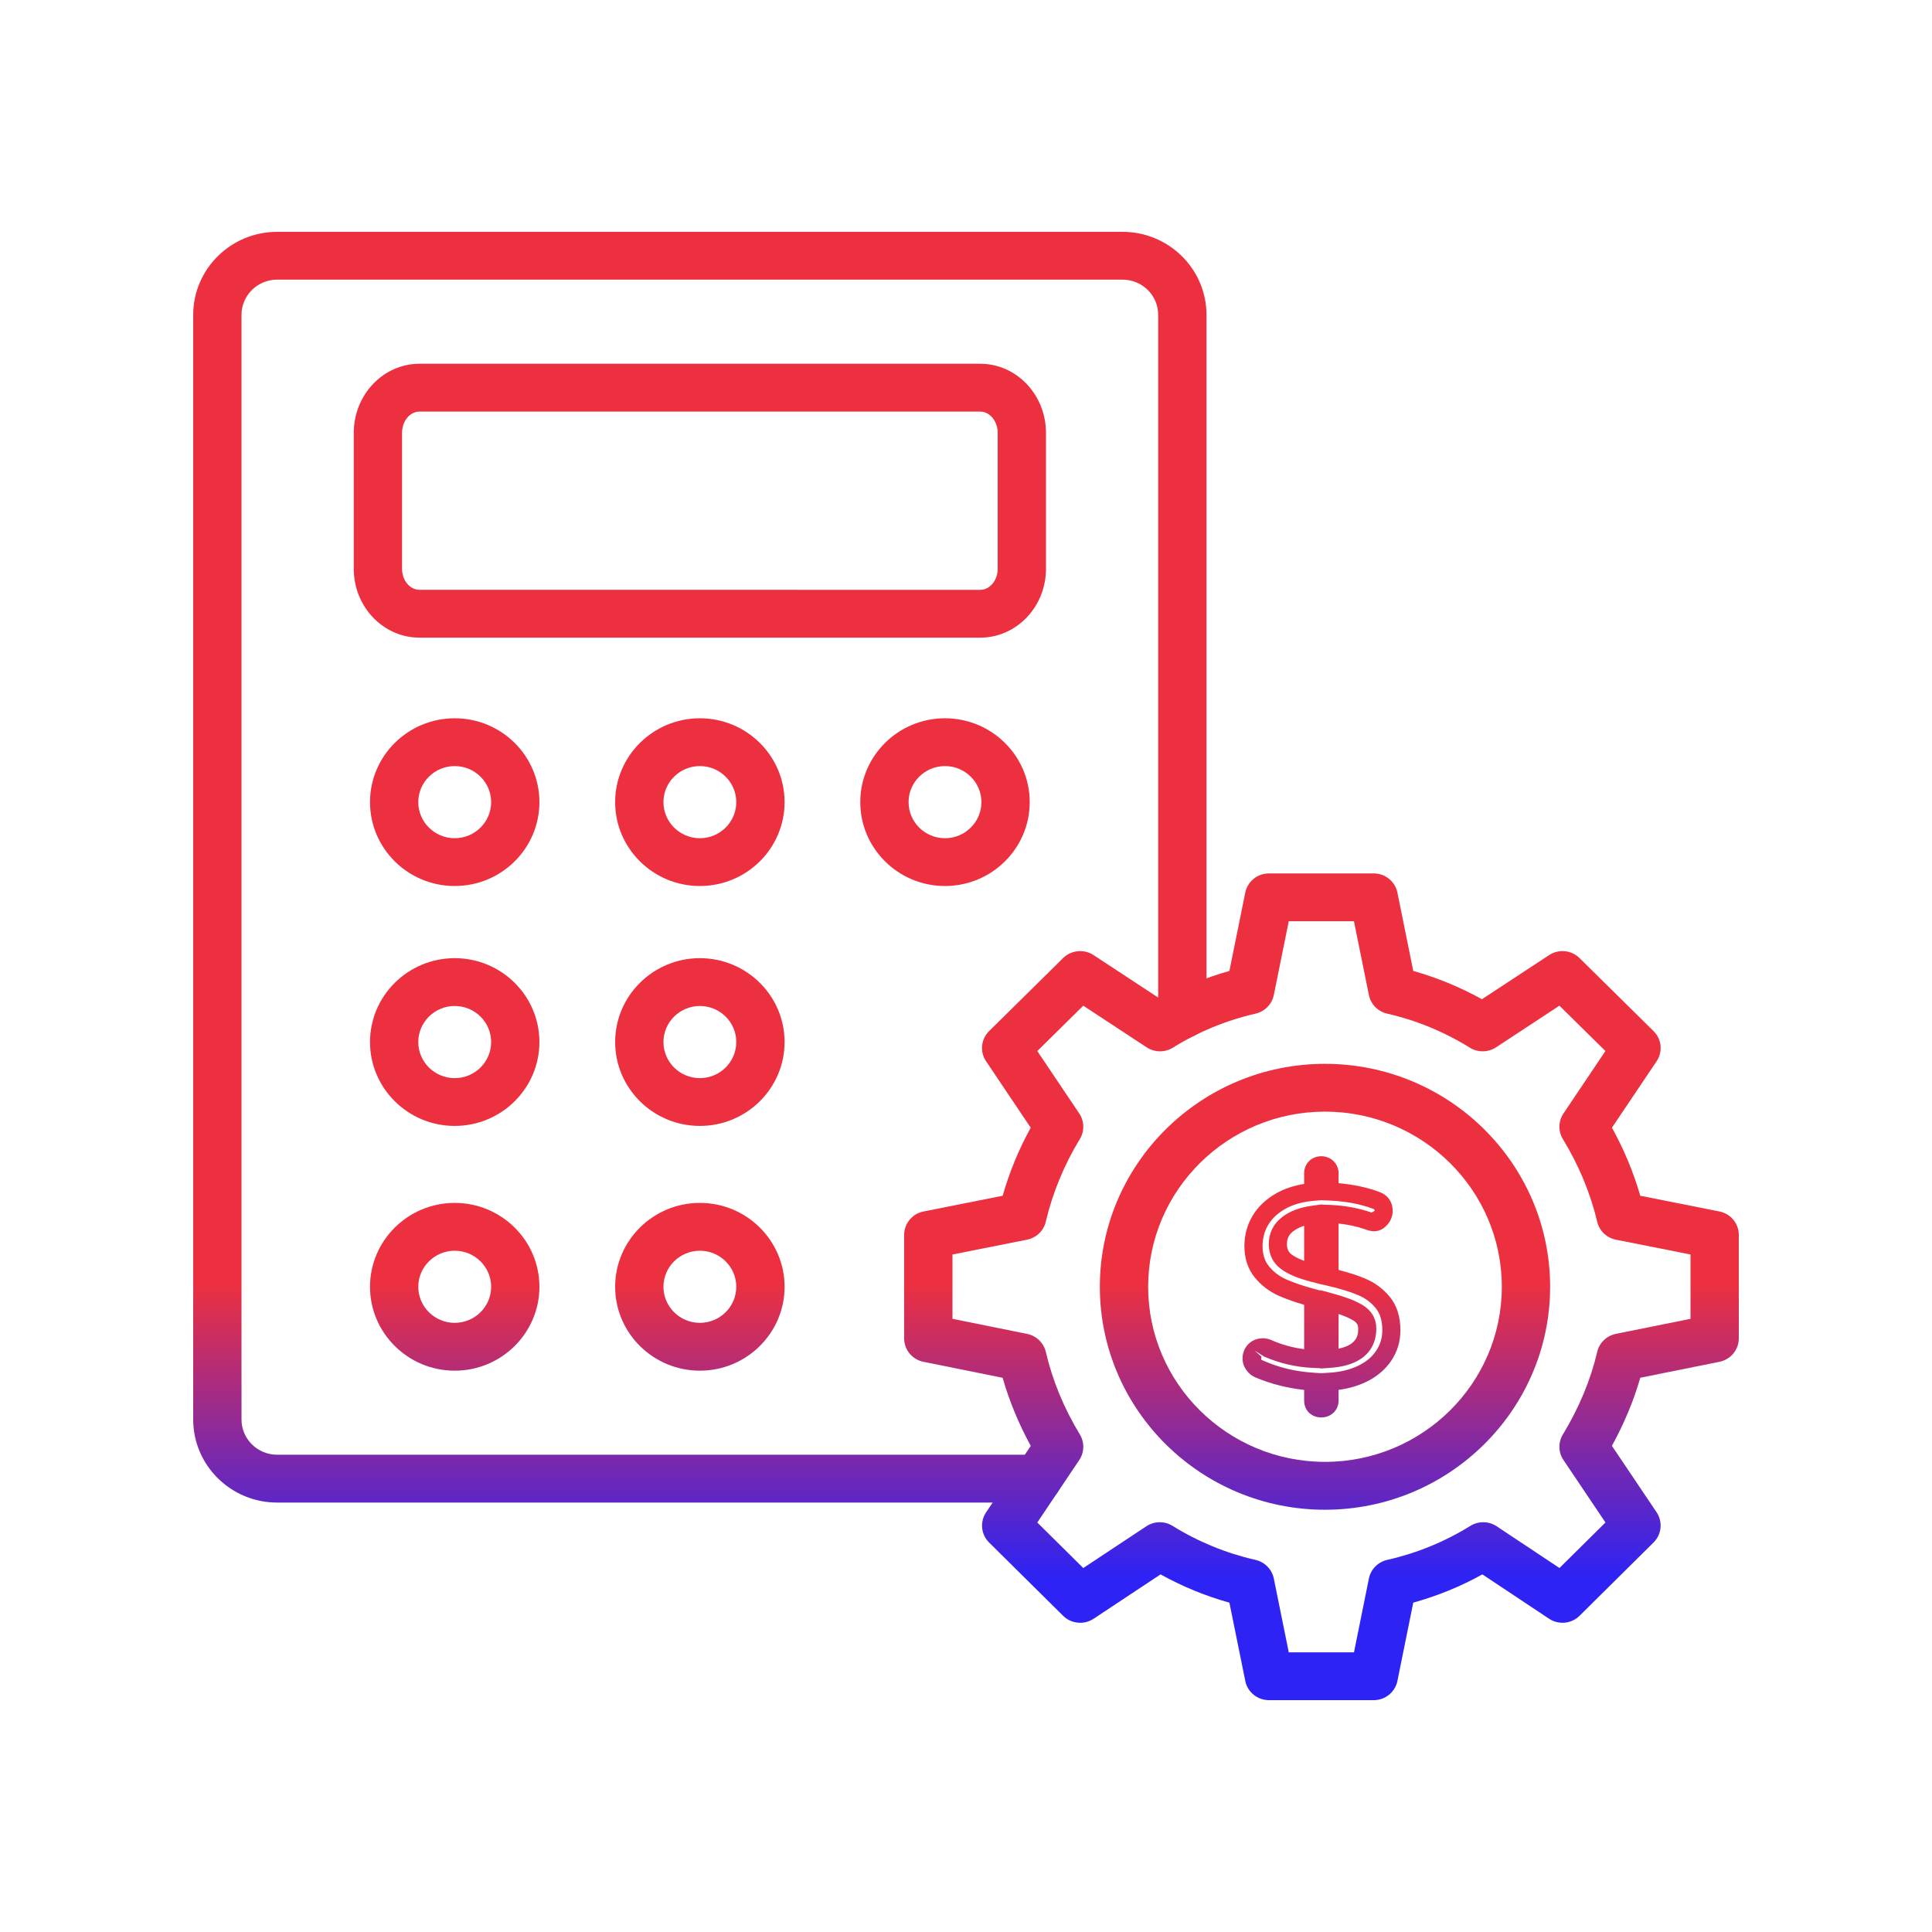
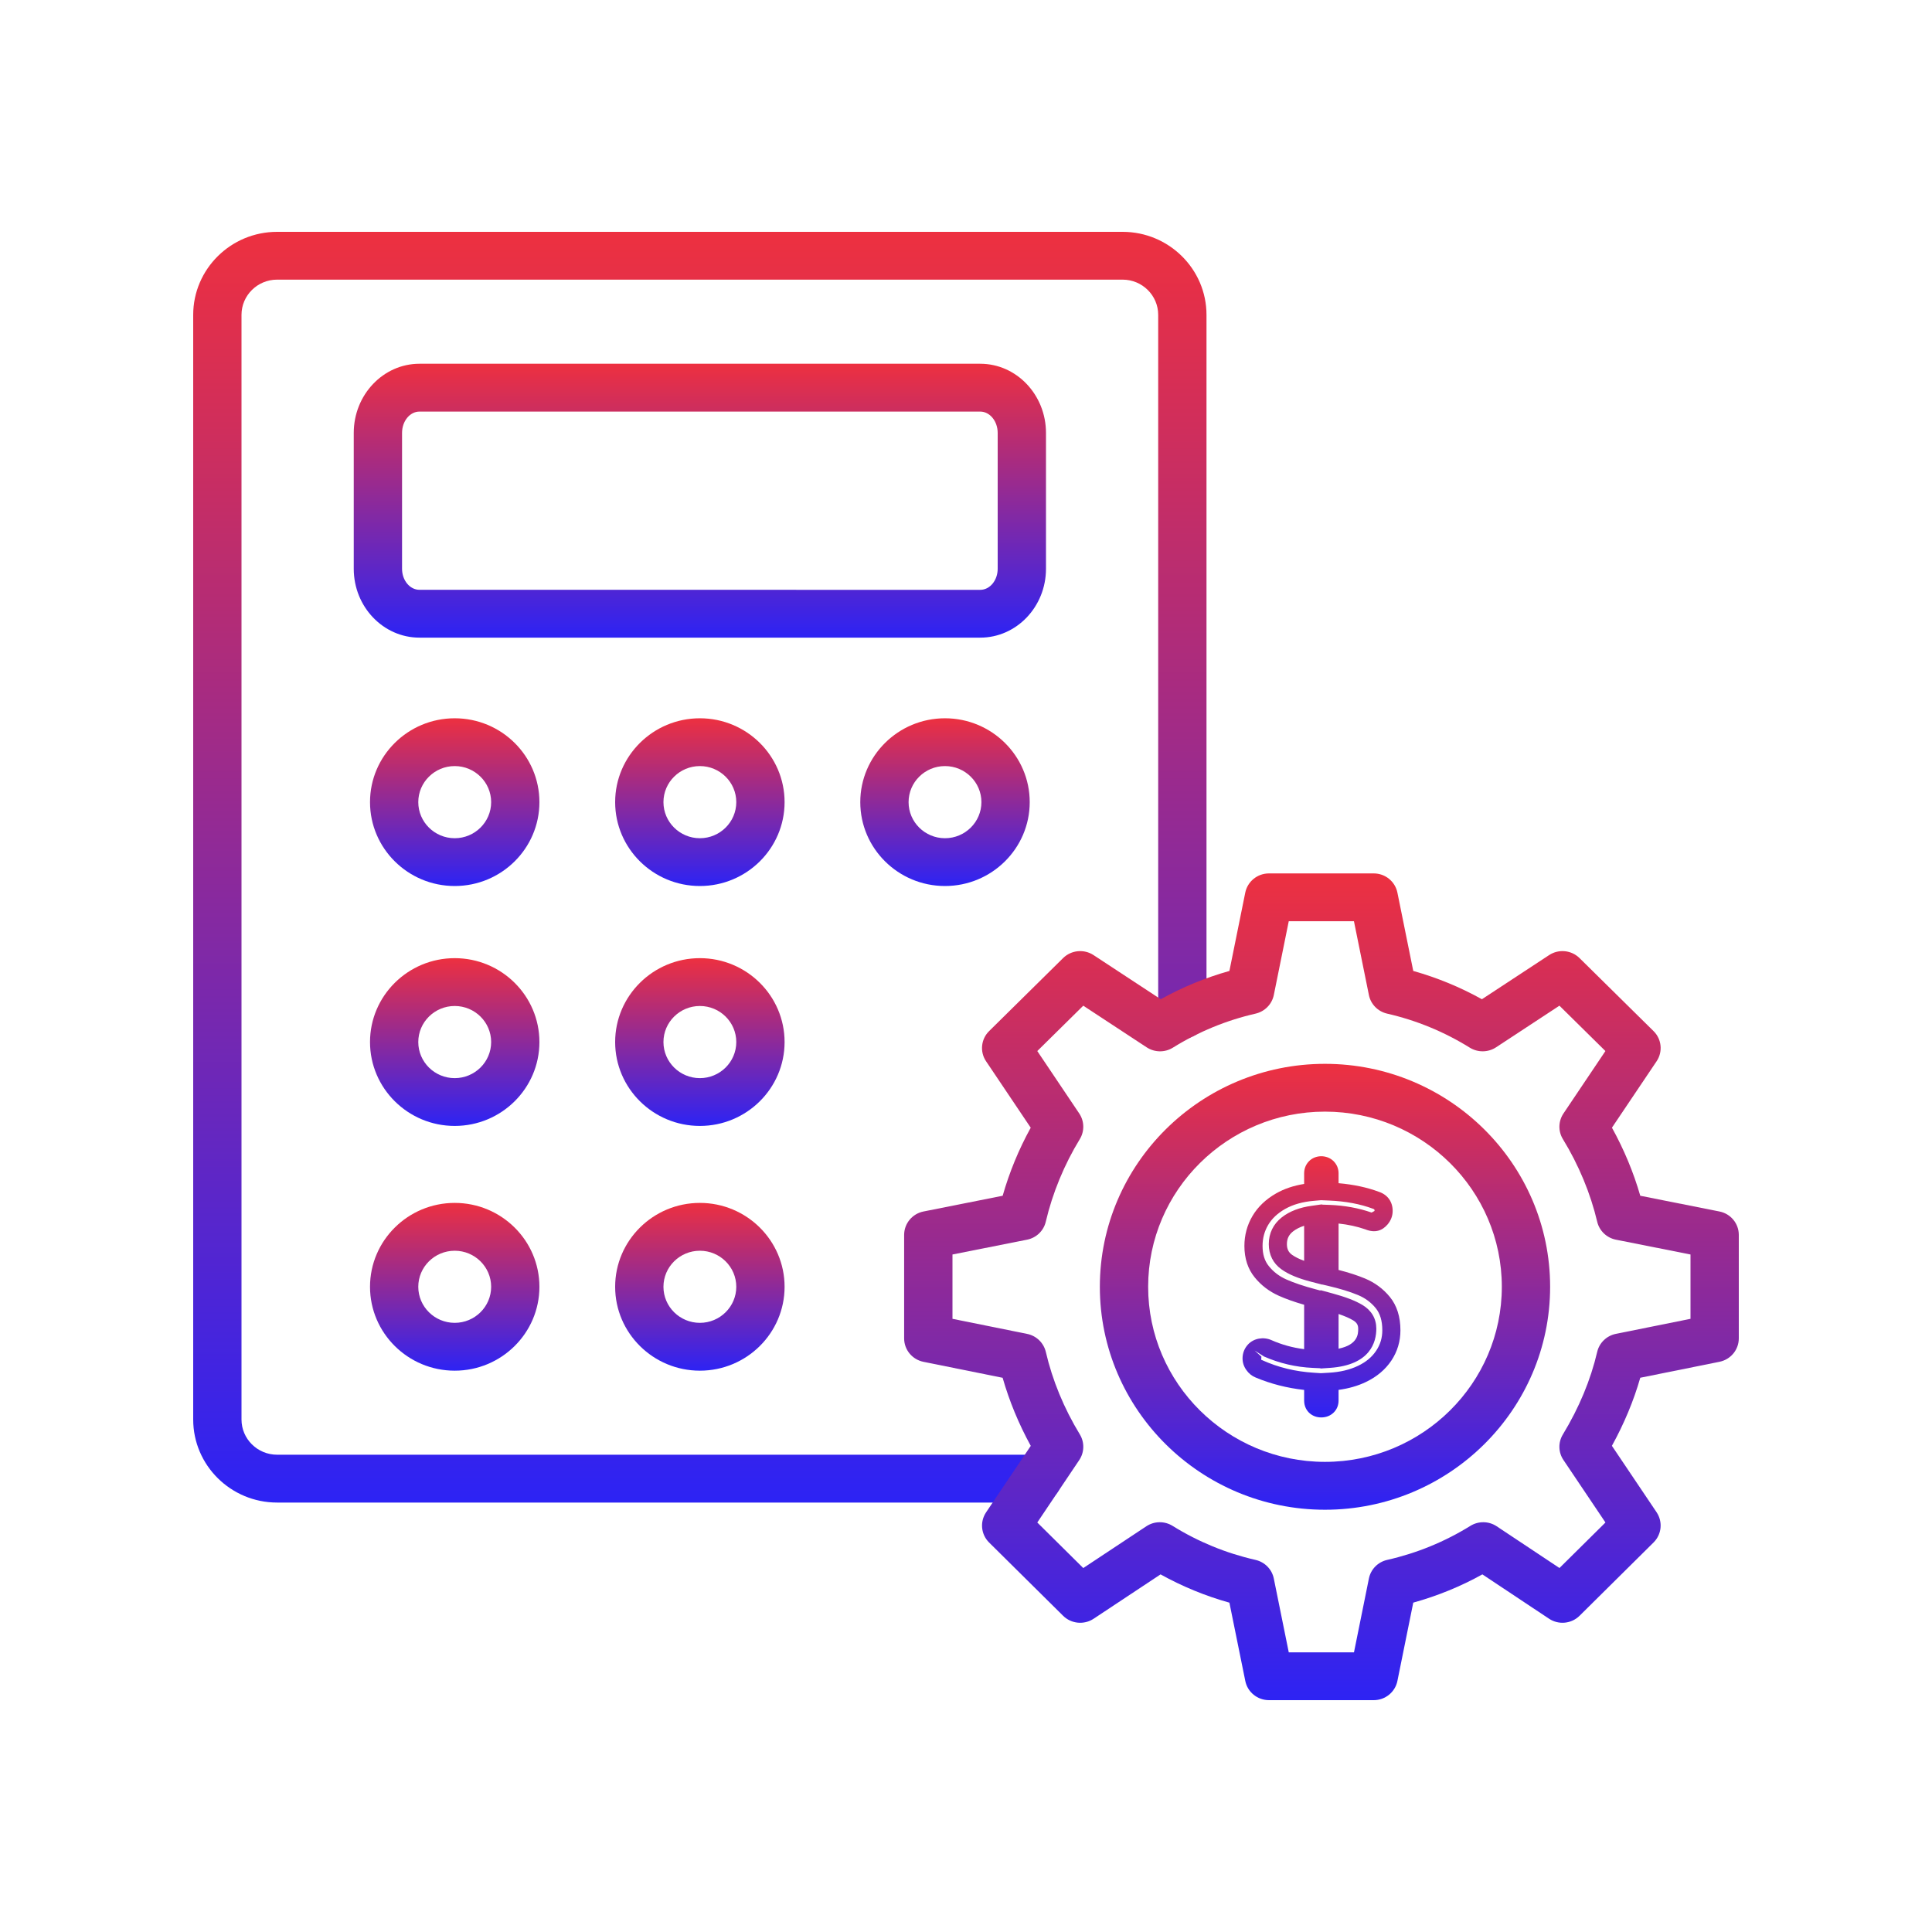
<svg xmlns="http://www.w3.org/2000/svg" width="50" height="50" viewBox="0 0 50 50" fill="none">
  <path d="M26.856 38.886H7.171C5.974 38.886 5 37.922 5 36.737V8.149C5 6.964 5.974 6 7.171 6H29.053C30.25 6 31.224 6.964 31.224 8.149V26.265C31.224 26.607 30.944 26.884 30.599 26.884C30.254 26.884 29.974 26.608 29.974 26.265L29.974 8.148C29.974 7.646 29.561 7.237 29.053 7.237H7.171C6.663 7.237 6.25 7.646 6.25 8.148V36.736C6.25 37.239 6.663 37.648 7.171 37.648H26.856C27.201 37.648 27.481 37.924 27.481 38.267C27.481 38.608 27.201 38.886 26.856 38.886L26.856 38.886Z" fill="url(#paint0_linear_6252_23408)" />
  <path d="M25.369 16.502H10.855C9.918 16.502 9.155 15.703 9.155 14.72V11.204C9.155 10.217 9.918 9.414 10.855 9.414L25.369 9.414C26.307 9.414 27.07 10.217 27.07 11.204V14.72C27.07 15.703 26.307 16.502 25.369 16.502ZM10.855 10.652C10.607 10.652 10.405 10.899 10.405 11.204V14.72C10.405 15.02 10.607 15.264 10.855 15.264L25.369 15.265C25.617 15.265 25.82 15.021 25.82 14.72V11.204C25.82 10.9 25.617 10.652 25.369 10.652L10.855 10.652Z" fill="url(#paint1_linear_6252_23408)" />
  <path d="M11.768 22.93C10.559 22.93 9.576 21.957 9.576 20.759C9.576 19.562 10.559 18.589 11.768 18.589C12.977 18.589 13.96 19.562 13.96 20.759C13.96 21.957 12.977 22.93 11.768 22.93ZM11.768 19.826C11.248 19.826 10.825 20.245 10.825 20.759C10.825 21.274 11.248 21.693 11.768 21.693C12.288 21.693 12.711 21.274 12.711 20.759C12.711 20.245 12.288 19.826 11.768 19.826Z" fill="url(#paint2_linear_6252_23408)" />
  <path d="M24.456 22.93C23.247 22.93 22.264 21.957 22.264 20.759C22.264 19.562 23.247 18.589 24.456 18.589C25.665 18.589 26.649 19.562 26.649 20.759C26.649 21.957 25.665 22.93 24.456 22.93ZM24.456 19.826C23.936 19.826 23.514 20.245 23.514 20.759C23.514 21.274 23.936 21.693 24.456 21.693C24.976 21.693 25.399 21.274 25.399 20.759C25.399 20.245 24.976 19.826 24.456 19.826Z" fill="url(#paint3_linear_6252_23408)" />
  <path d="M18.113 22.93C16.904 22.93 15.92 21.957 15.92 20.759C15.92 19.562 16.904 18.589 18.113 18.589C19.322 18.589 20.305 19.562 20.305 20.759C20.305 21.957 19.322 22.93 18.113 22.93ZM18.113 19.826C17.593 19.826 17.17 20.245 17.17 20.759C17.17 21.274 17.593 21.693 18.113 21.693C18.632 21.693 19.055 21.274 19.055 20.759C19.055 20.245 18.632 19.826 18.113 19.826Z" fill="url(#paint4_linear_6252_23408)" />
  <path d="M11.768 29.139C10.559 29.139 9.576 28.165 9.576 26.968C9.576 25.771 10.559 24.797 11.768 24.797C12.977 24.797 13.96 25.771 13.96 26.968C13.96 28.165 12.977 29.139 11.768 29.139ZM11.768 26.035C11.248 26.035 10.825 26.454 10.825 26.968C10.825 27.483 11.248 27.902 11.768 27.902C12.288 27.902 12.711 27.483 12.711 26.968C12.711 26.453 12.288 26.035 11.768 26.035Z" fill="url(#paint5_linear_6252_23408)" />
  <path d="M18.113 29.139C16.904 29.139 15.92 28.165 15.92 26.968C15.92 25.771 16.904 24.797 18.113 24.797C19.322 24.797 20.305 25.771 20.305 26.968C20.305 28.165 19.322 29.139 18.113 29.139ZM18.113 26.035C17.593 26.035 17.17 26.454 17.17 26.968C17.17 27.483 17.593 27.902 18.113 27.902C18.632 27.902 19.055 27.483 19.055 26.968C19.055 26.453 18.632 26.035 18.113 26.035Z" fill="url(#paint6_linear_6252_23408)" />
  <path d="M11.768 35.473C10.559 35.473 9.576 34.499 9.576 33.302C9.576 32.105 10.559 31.131 11.768 31.131C12.977 31.131 13.96 32.105 13.96 33.302C13.96 34.499 12.977 35.473 11.768 35.473ZM11.768 32.369C11.248 32.369 10.825 32.788 10.825 33.302C10.825 33.816 11.248 34.235 11.768 34.235C12.288 34.235 12.711 33.816 12.711 33.302C12.711 32.788 12.288 32.369 11.768 32.369Z" fill="url(#paint7_linear_6252_23408)" />
  <path d="M18.113 35.473C16.904 35.473 15.92 34.499 15.92 33.302C15.92 32.105 16.904 31.131 18.113 31.131C19.322 31.131 20.305 32.105 20.305 33.302C20.305 34.499 19.322 35.473 18.113 35.473ZM18.113 32.369C17.593 32.369 17.17 32.788 17.17 33.302C17.17 33.816 17.593 34.235 18.113 34.235C18.632 34.235 19.055 33.816 19.055 33.302C19.055 32.788 18.632 32.369 18.113 32.369Z" fill="url(#paint8_linear_6252_23408)" />
  <path d="M35.552 44H32.841C32.543 44 32.286 43.792 32.228 43.503L31.817 41.477C31.196 41.303 30.599 41.058 30.035 40.745L28.303 41.893C28.055 42.057 27.724 42.025 27.513 41.816L25.598 39.92C25.387 39.711 25.355 39.385 25.52 39.139L26.676 37.419C26.364 36.85 26.121 36.26 25.948 35.657L23.9 35.244C23.608 35.185 23.399 34.932 23.399 34.637V31.96C23.399 31.665 23.609 31.411 23.901 31.353L25.949 30.946C26.123 30.336 26.366 29.746 26.675 29.185L25.519 27.465C25.354 27.22 25.387 26.892 25.599 26.684L27.514 24.794C27.724 24.588 28.053 24.555 28.301 24.718L30.04 25.86C30.603 25.547 31.198 25.302 31.817 25.128L32.227 23.102C32.286 22.812 32.542 22.604 32.84 22.604H35.552C35.85 22.604 36.106 22.812 36.165 23.102L36.575 25.128C37.194 25.302 37.789 25.547 38.352 25.86L40.092 24.717C40.34 24.555 40.668 24.588 40.878 24.795L42.793 26.684C43.005 26.892 43.038 27.22 42.873 27.465L41.717 29.184C42.03 29.751 42.276 30.341 42.45 30.946L44.498 31.353C44.79 31.41 45 31.664 45 31.959V34.636C45 34.931 44.791 35.184 44.5 35.243L42.45 35.656C42.279 36.254 42.032 36.844 41.716 37.418L42.873 39.138C43.037 39.384 43.005 39.71 42.794 39.919L40.879 41.816C40.668 42.025 40.337 42.057 40.089 41.892L38.364 40.745C37.8 41.058 37.201 41.302 36.575 41.476L36.165 43.502C36.106 43.792 35.85 44 35.552 44L35.552 44ZM33.353 42.762H35.041L35.427 40.852C35.475 40.612 35.661 40.424 35.901 40.37C36.668 40.196 37.392 39.9 38.054 39.489C38.263 39.36 38.53 39.364 38.734 39.5L40.359 40.58L41.549 39.402L40.462 37.785C40.328 37.587 40.322 37.329 40.447 37.124C40.867 36.431 41.166 35.712 41.335 34.988C41.39 34.751 41.579 34.569 41.819 34.52L43.75 34.131V32.466L41.82 32.083C41.58 32.035 41.39 31.853 41.335 31.616C41.163 30.888 40.857 30.149 40.448 29.481C40.322 29.276 40.328 29.017 40.462 28.817L41.548 27.201L40.358 26.027L38.717 27.105C38.512 27.239 38.247 27.242 38.039 27.114C37.376 26.702 36.656 26.406 35.9 26.233C35.66 26.178 35.475 25.99 35.427 25.752L35.04 23.841H33.353L32.966 25.752C32.917 25.99 32.732 26.178 32.493 26.233C31.736 26.406 31.017 26.702 30.353 27.114C30.146 27.243 29.881 27.239 29.676 27.105L28.035 26.027L26.845 27.201L27.931 28.817C28.065 29.017 28.07 29.276 27.945 29.481C27.543 30.138 27.239 30.876 27.065 31.616C27.01 31.853 26.82 32.035 26.58 32.083L24.65 32.466V34.131L26.581 34.521C26.821 34.569 27.01 34.752 27.066 34.988C27.237 35.723 27.533 36.443 27.947 37.124C28.071 37.33 28.064 37.587 27.931 37.786L26.845 39.402L28.035 40.581L29.667 39.5C29.872 39.364 30.138 39.36 30.347 39.49C31.011 39.902 31.733 40.198 32.492 40.37C32.732 40.425 32.918 40.613 32.966 40.852L33.353 42.762Z" fill="url(#paint9_linear_6252_23408)" />
  <path d="M34.29 39.072C31.078 39.072 28.464 36.484 28.464 33.302C28.464 30.121 31.078 27.532 34.29 27.532C37.503 27.532 40.117 30.12 40.117 33.302C40.117 36.483 37.503 39.072 34.29 39.072ZM34.29 28.769C31.767 28.769 29.714 30.802 29.714 33.302C29.714 35.8 31.767 37.833 34.29 37.833C36.814 37.833 38.867 35.8 38.867 33.302C38.867 30.802 36.814 28.769 34.29 28.769Z" fill="url(#paint10_linear_6252_23408)" />
  <path d="M34.193 36.683C34.073 36.683 33.965 36.642 33.883 36.565C33.822 36.507 33.751 36.406 33.751 36.245V35.971C33.307 35.922 32.886 35.814 32.494 35.649C32.398 35.61 32.316 35.544 32.254 35.454C32.19 35.364 32.157 35.263 32.157 35.154C32.157 35.019 32.206 34.895 32.298 34.795C32.449 34.633 32.699 34.591 32.904 34.682C33.173 34.801 33.457 34.879 33.751 34.916V33.767C33.496 33.694 33.28 33.617 33.095 33.534C32.847 33.423 32.637 33.263 32.472 33.059C32.295 32.842 32.205 32.568 32.205 32.246C32.205 31.967 32.275 31.706 32.414 31.47C32.552 31.235 32.758 31.038 33.026 30.885C33.236 30.765 33.479 30.684 33.751 30.64V30.365C33.751 30.247 33.793 30.14 33.873 30.056C34.041 29.881 34.337 29.879 34.511 30.049C34.597 30.134 34.642 30.244 34.642 30.365V30.621C35.029 30.654 35.383 30.73 35.697 30.848C35.915 30.925 36.042 31.105 36.042 31.339C36.042 31.468 35.996 31.588 35.91 31.689C35.776 31.845 35.592 31.921 35.33 31.814C35.119 31.741 34.887 31.691 34.642 31.665V32.866C34.909 32.934 35.138 33.009 35.327 33.088C35.581 33.194 35.797 33.354 35.969 33.564C36.151 33.787 36.243 34.077 36.243 34.428C36.243 34.714 36.164 34.979 36.007 35.214L36.006 35.215C35.851 35.446 35.631 35.631 35.352 35.765C35.14 35.867 34.903 35.935 34.642 35.97V36.246C34.642 36.368 34.598 36.476 34.514 36.558C34.429 36.64 34.319 36.683 34.193 36.683ZM32.471 34.952L32.645 35.109L32.64 35.19C33.084 35.393 33.529 35.496 34.001 35.526L34.184 35.538L34.394 35.526C34.68 35.51 34.933 35.45 35.147 35.347C35.353 35.248 35.506 35.121 35.615 34.957C35.722 34.797 35.774 34.624 35.774 34.427C35.774 34.183 35.718 33.996 35.604 33.855C35.48 33.704 35.33 33.593 35.145 33.516C34.938 33.429 34.672 33.348 34.354 33.274L34.22 33.243V33.246L33.926 33.17C33.594 33.084 33.346 32.98 33.167 32.852C32.95 32.699 32.836 32.473 32.836 32.197C32.836 31.917 32.953 31.677 33.175 31.503C33.374 31.348 33.636 31.247 33.954 31.205L34.173 31.174L34.189 31.174L34.22 31.17V31.176L34.417 31.183C34.798 31.198 35.162 31.264 35.497 31.381L35.573 31.339C35.573 31.299 35.569 31.296 35.534 31.283C35.204 31.159 34.823 31.088 34.398 31.07L34.189 31.061L34.005 31.077C33.714 31.101 33.463 31.172 33.26 31.287C33.062 31.4 32.917 31.536 32.819 31.703C32.722 31.869 32.675 32.047 32.675 32.245C32.675 32.462 32.728 32.633 32.838 32.768C32.958 32.917 33.106 33.029 33.288 33.111C33.489 33.2 33.743 33.286 34.046 33.366L34.174 33.4V33.389L34.469 33.469C34.818 33.563 35.077 33.662 35.261 33.773C35.495 33.914 35.619 34.126 35.619 34.386C35.619 34.733 35.464 35.327 34.424 35.4L34.173 35.417V35.41L33.975 35.401C33.536 35.381 33.111 35.282 32.712 35.106L32.471 34.952ZM34.642 34.006V34.904C35.15 34.799 35.15 34.516 35.15 34.386C35.15 34.289 35.112 34.226 35.017 34.169C34.925 34.114 34.8 34.059 34.642 34.006ZM33.751 31.723C33.638 31.759 33.542 31.808 33.465 31.868C33.356 31.953 33.305 32.058 33.305 32.197C33.305 32.323 33.346 32.409 33.439 32.475H33.439C33.517 32.53 33.621 32.583 33.751 32.63V31.723Z" fill="url(#paint11_linear_6252_23408)" />
  <defs>
-     <linearGradient id="paint0_linear_6252_23408" x1="37.662" y1="33.208" x2="37.662" y2="40.818" gradientUnits="userSpaceOnUse">
+     <linearGradient id="paint0_linear_6252_23408" x1="0" y1="0" x2="0" y2="1" gradientUnits="objectBoundingBox">
      <stop stop-color="#ED3040" />
      <stop offset="1" stop-color="#2D23F4" />
    </linearGradient>
-     <linearGradient id="paint1_linear_6252_23408" x1="37.662" y1="33.208" x2="37.662" y2="40.818" gradientUnits="userSpaceOnUse">
+     <linearGradient id="paint1_linear_6252_23408" x1="0" y1="0" x2="0" y2="1" gradientUnits="objectBoundingBox">
      <stop stop-color="#ED3040" />
      <stop offset="1" stop-color="#2D23F4" />
    </linearGradient>
-     <linearGradient id="paint2_linear_6252_23408" x1="37.662" y1="33.208" x2="37.662" y2="40.818" gradientUnits="userSpaceOnUse">
+     <linearGradient id="paint2_linear_6252_23408" x1="0" y1="0" x2="0" y2="1" gradientUnits="objectBoundingBox">
      <stop stop-color="#ED3040" />
      <stop offset="1" stop-color="#2D23F4" />
    </linearGradient>
-     <linearGradient id="paint3_linear_6252_23408" x1="37.662" y1="33.208" x2="37.662" y2="40.818" gradientUnits="userSpaceOnUse">
+     <linearGradient id="paint3_linear_6252_23408" x1="0" y1="0" x2="0" y2="1" gradientUnits="objectBoundingBox">
      <stop stop-color="#ED3040" />
      <stop offset="1" stop-color="#2D23F4" />
    </linearGradient>
-     <linearGradient id="paint4_linear_6252_23408" x1="37.662" y1="33.208" x2="37.662" y2="40.818" gradientUnits="userSpaceOnUse">
+     <linearGradient id="paint4_linear_6252_23408" x1="0" y1="0" x2="0" y2="1" gradientUnits="objectBoundingBox">
      <stop stop-color="#ED3040" />
      <stop offset="1" stop-color="#2D23F4" />
    </linearGradient>
-     <linearGradient id="paint5_linear_6252_23408" x1="37.662" y1="33.208" x2="37.662" y2="40.818" gradientUnits="userSpaceOnUse">
+     <linearGradient id="paint5_linear_6252_23408" x1="0" y1="0" x2="0" y2="1" gradientUnits="objectBoundingBox">
      <stop stop-color="#ED3040" />
      <stop offset="1" stop-color="#2D23F4" />
    </linearGradient>
-     <linearGradient id="paint6_linear_6252_23408" x1="37.662" y1="33.208" x2="37.662" y2="40.818" gradientUnits="userSpaceOnUse">
+     <linearGradient id="paint6_linear_6252_23408" x1="0" y1="0" x2="0" y2="1" gradientUnits="objectBoundingBox">
      <stop stop-color="#ED3040" />
      <stop offset="1" stop-color="#2D23F4" />
    </linearGradient>
-     <linearGradient id="paint7_linear_6252_23408" x1="37.662" y1="33.208" x2="37.662" y2="40.818" gradientUnits="userSpaceOnUse">
+     <linearGradient id="paint7_linear_6252_23408" x1="0" y1="0" x2="0" y2="1" gradientUnits="objectBoundingBox">
      <stop stop-color="#ED3040" />
      <stop offset="1" stop-color="#2D23F4" />
    </linearGradient>
-     <linearGradient id="paint8_linear_6252_23408" x1="37.662" y1="33.208" x2="37.662" y2="40.818" gradientUnits="userSpaceOnUse">
+     <linearGradient id="paint8_linear_6252_23408" x1="0" y1="0" x2="0" y2="1" gradientUnits="objectBoundingBox">
      <stop stop-color="#ED3040" />
      <stop offset="1" stop-color="#2D23F4" />
    </linearGradient>
-     <linearGradient id="paint9_linear_6252_23408" x1="37.662" y1="33.208" x2="37.662" y2="40.818" gradientUnits="userSpaceOnUse">
+     <linearGradient id="paint9_linear_6252_23408" x1="0" y1="0" x2="0" y2="1" gradientUnits="objectBoundingBox">
      <stop stop-color="#ED3040" />
      <stop offset="1" stop-color="#2D23F4" />
    </linearGradient>
-     <linearGradient id="paint10_linear_6252_23408" x1="37.662" y1="33.208" x2="37.662" y2="40.818" gradientUnits="userSpaceOnUse">
+     <linearGradient id="paint10_linear_6252_23408" x1="0" y1="0" x2="0" y2="1" gradientUnits="objectBoundingBox">
      <stop stop-color="#ED3040" />
      <stop offset="1" stop-color="#2D23F4" />
    </linearGradient>
-     <linearGradient id="paint11_linear_6252_23408" x1="37.662" y1="33.208" x2="37.662" y2="40.818" gradientUnits="userSpaceOnUse">
+     <linearGradient id="paint11_linear_6252_23408" x1="0" y1="0" x2="0" y2="1" gradientUnits="objectBoundingBox">
      <stop stop-color="#ED3040" />
      <stop offset="1" stop-color="#2D23F4" />
    </linearGradient>
  </defs>
</svg>
